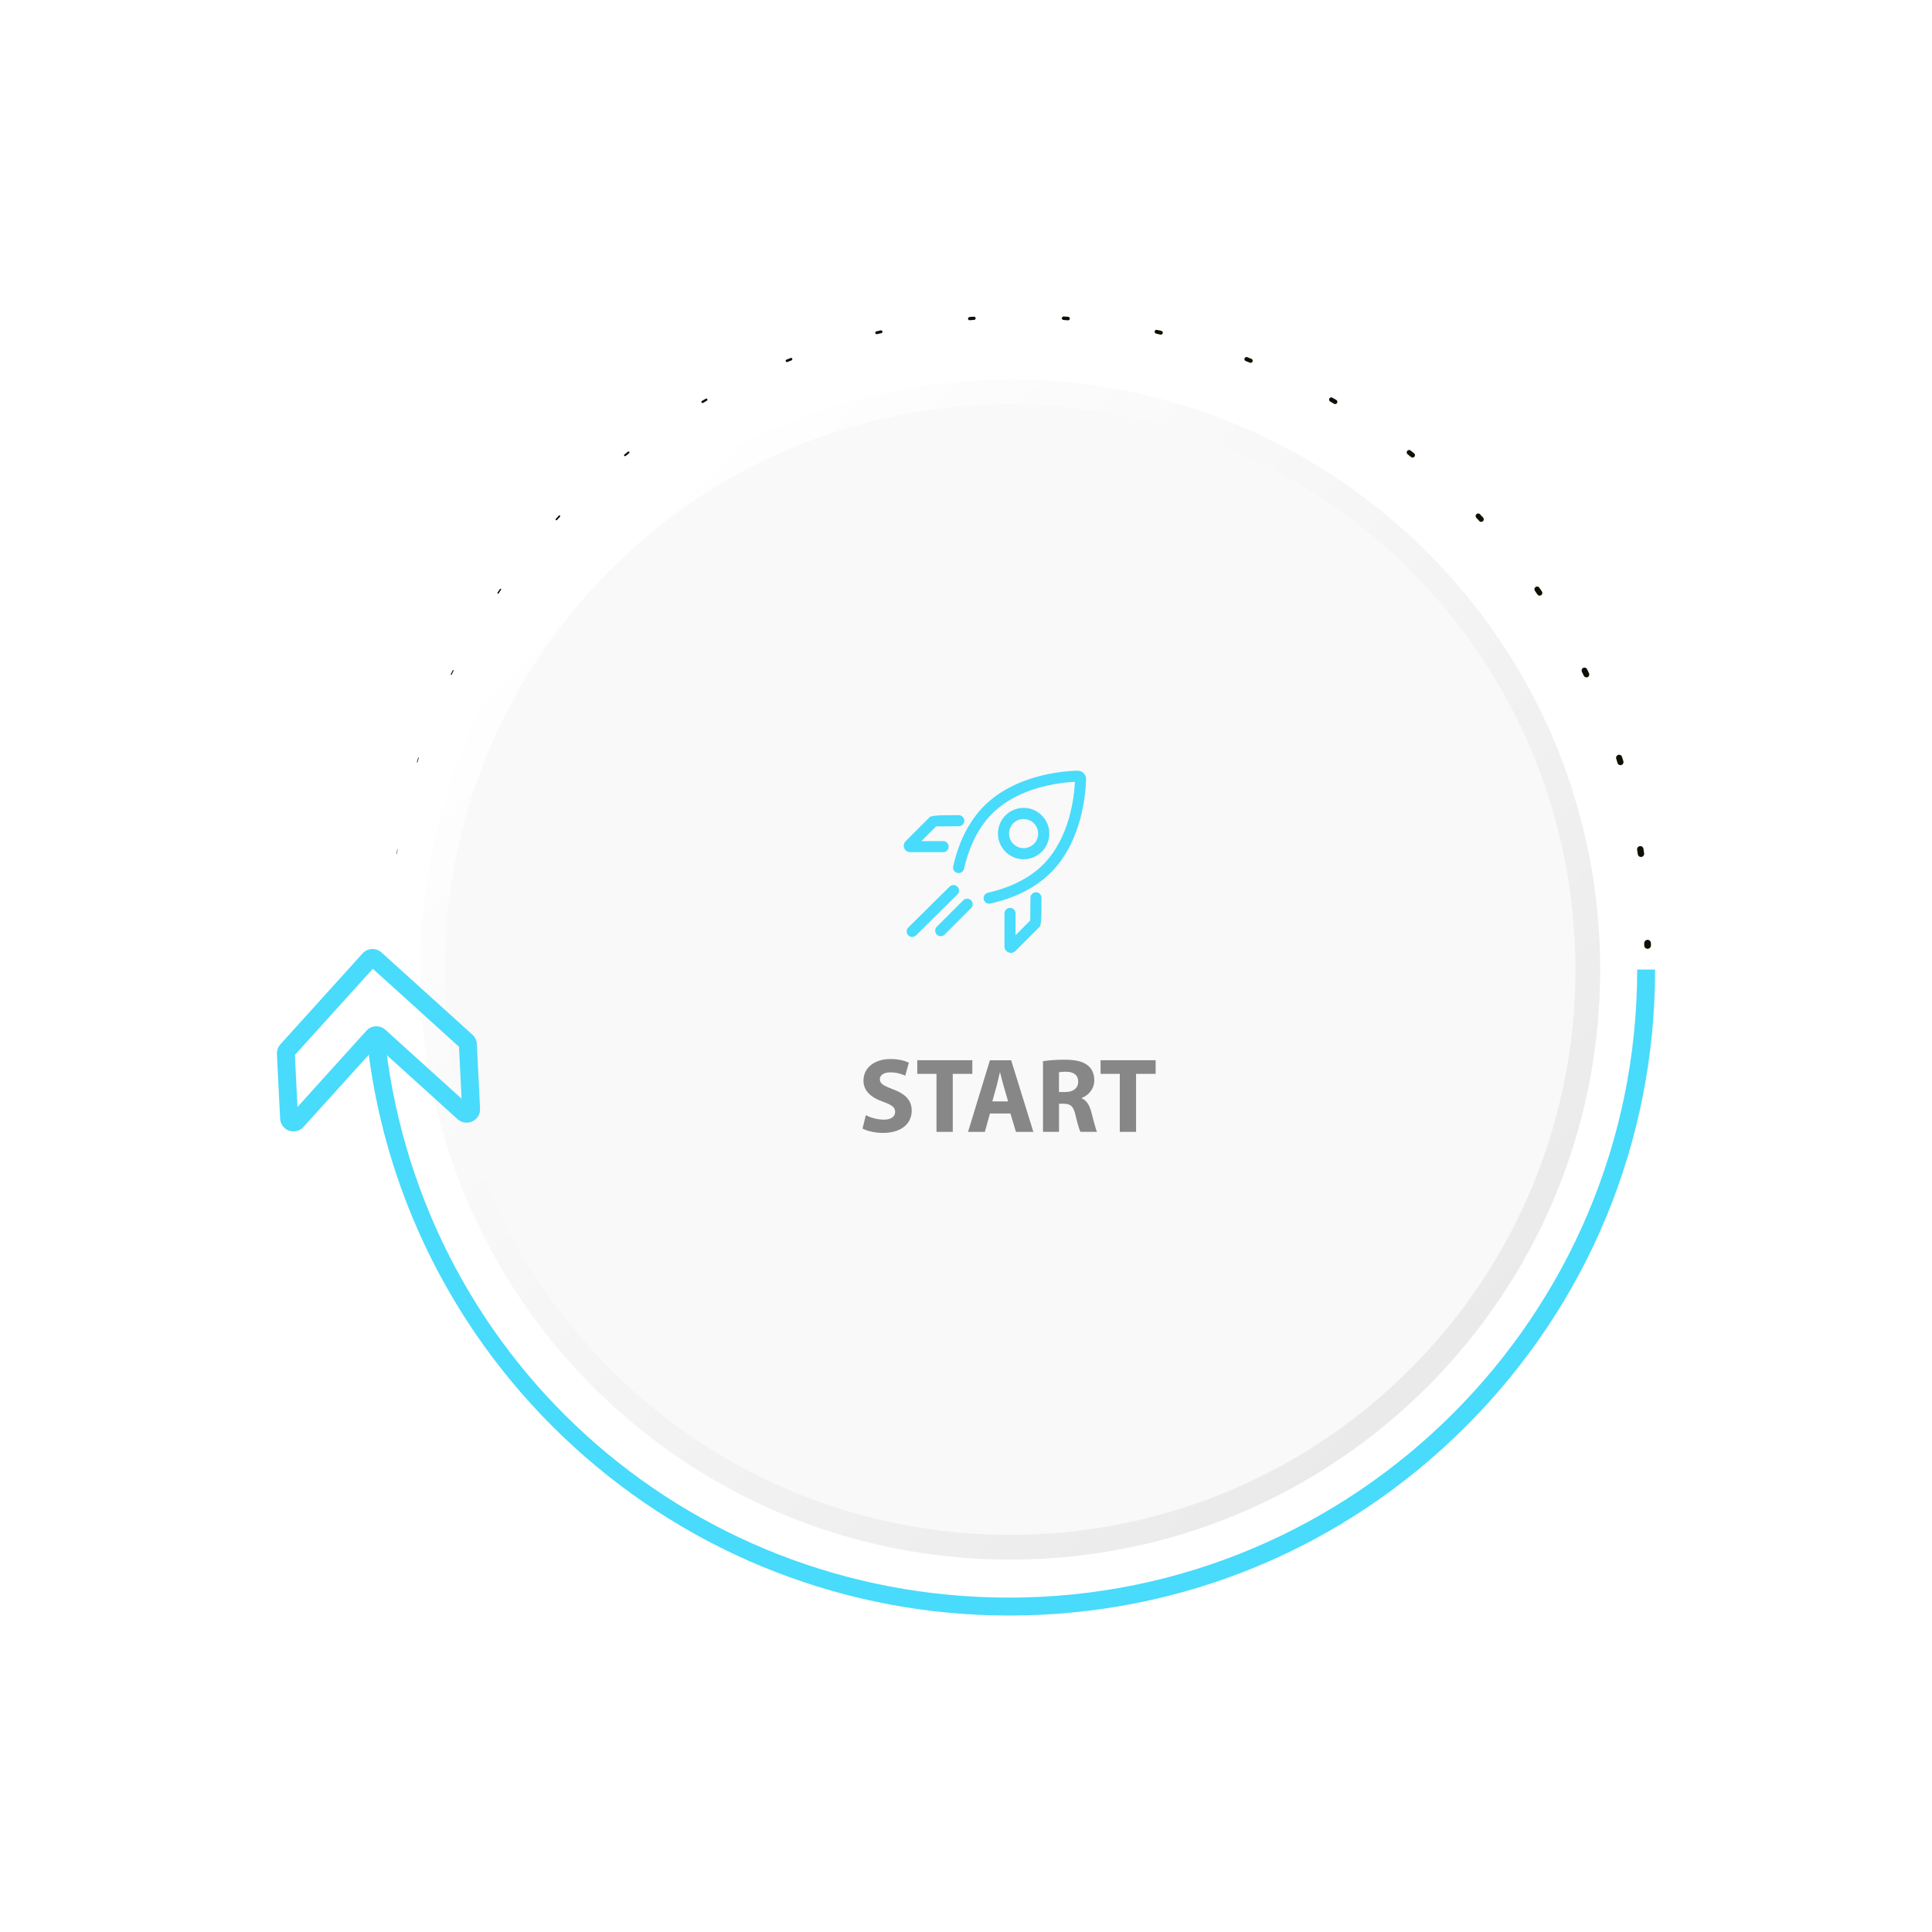
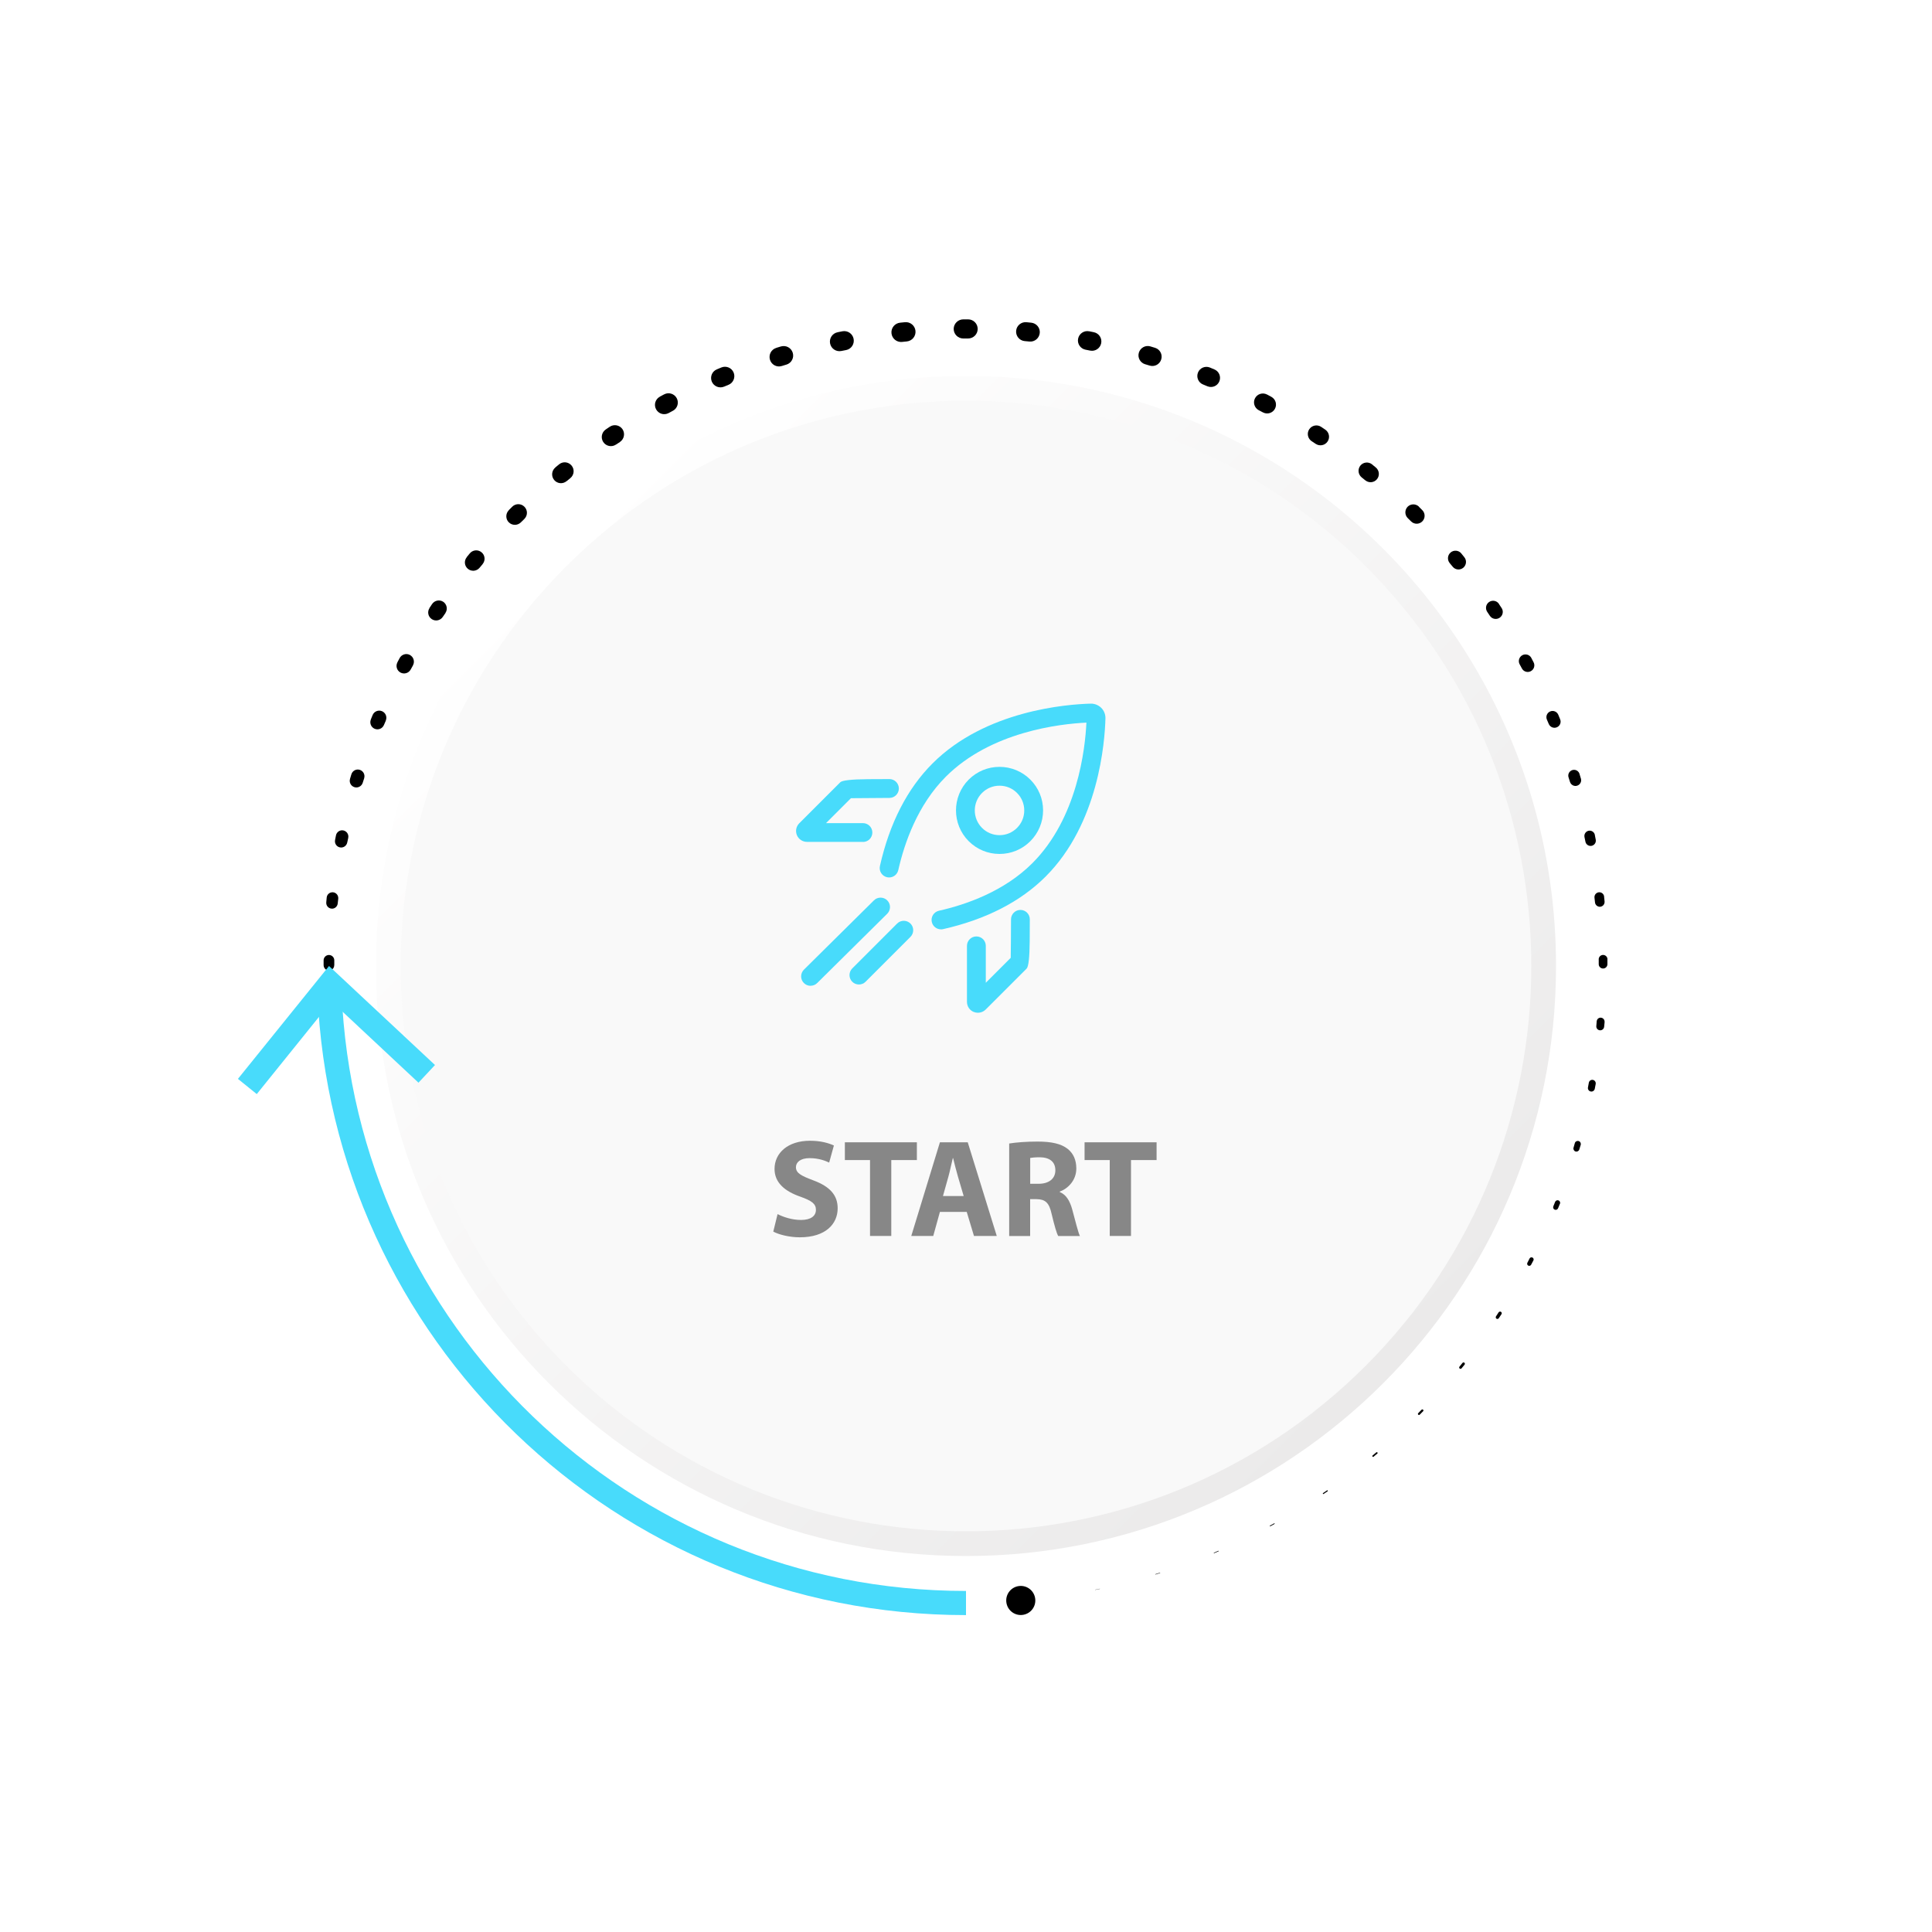
<svg xmlns="http://www.w3.org/2000/svg" id="Layer_1" viewBox="0 0 400 400">
  <defs>
-     <style>.cls-1{fill:url(#linear-gradient);}.cls-2{fill:#f9f9f9;}.cls-3{fill:#0e1101;}.cls-4{fill:#878787;}.cls-5{fill:#48dbfb;}</style>
-     <linearGradient id="linear-gradient" x1="1763.9" y1="114.36" x2="1591.14" y2="287.12" gradientTransform="translate(1886.66) rotate(-180) scale(1 -1)" gradientUnits="userSpaceOnUse">
+     <style>.cls-1{fill:url(#linear-gradient);}.cls-2{fill:#f9f9f9;}.cls-3{fill:#878787;}.cls-4{fill:#48dbfb;}.cls-5{fill:none;stroke:#48dbfb;stroke-miterlimit:10;stroke-width:5px;}</style>
+     <linearGradient id="linear-gradient" x1="453.04" y1="113.62" x2="280.28" y2="286.38" gradientTransform="translate(566.66) rotate(-180) scale(1 -1)" gradientUnits="userSpaceOnUse">
      <stop offset="0" stop-color="#fff" />
      <stop offset="1" stop-color="#ebeaea" />
    </linearGradient>
  </defs>
  <g>
-     <polygon class="cls-3" points="80.76 195.74 80.76 195.28 80.76 195.28 80.76 195.74" />
-     <path class="cls-3" d="M82.1,176.79l.14-.92s.02-.03,.04-.03,.03,.02,.03,.04h0l-.14,.92s-.02,.03-.04,.03c-.02,0-.03-.02-.03-.04Z" />
-     <path class="cls-3" d="M86.31,157.78l.27-.89s.05-.06,.08-.04c.04,.01,.06,.05,.04,.08h0l-.27,.89s-.05,.05-.08,.04c-.03-.01-.05-.05-.04-.08Z" />
-     <path class="cls-3" d="M93.33,139.62l.4-.84s.08-.07,.13-.05,.07,.08,.05,.13h0l-.4,.83s-.08,.07-.13,.05c-.05-.02-.07-.08-.05-.13Z" />
-     <path class="cls-3" d="M102.99,122.72l.52-.77c.04-.06,.12-.08,.19-.04,.06,.04,.08,.12,.04,.19h0l-.52,.77c-.04,.06-.12,.08-.18,.04-.06-.04-.08-.12-.04-.18Z" />
-     <path class="cls-3" d="M115.07,107.43l.63-.68c.06-.07,.17-.07,.24,0s.07,.17,0,.24h0l-.63,.68c-.06,.07-.17,.07-.23,0-.07-.06-.07-.17,0-.23Z" />
-     <path class="cls-3" d="M129.28,94.1l.72-.58c.09-.07,.21-.06,.28,.03s.06,.21-.03,.28h0l-.72,.58c-.09,.07-.21,.06-.28-.03-.07-.09-.05-.21,.03-.28Z" />
-     <path class="cls-3" d="M145.32,83.02l.8-.47c.11-.06,.25-.03,.32,.08,.06,.11,.03,.25-.08,.32h0l-.8,.46c-.11,.06-.25,.03-.32-.08-.06-.11-.03-.25,.08-.32Z" />
-     <path class="cls-3" d="M162.83,74.46l.86-.34c.14-.05,.29,.01,.34,.15,.05,.14-.01,.29-.15,.34h0l-.86,.34c-.14,.05-.29-.01-.34-.15-.05-.14,.01-.29,.15-.34Z" />
-     <path class="cls-3" d="M181.43,68.61l.91-.21c.16-.04,.32,.06,.36,.22,.04,.16-.06,.32-.22,.36h0l-.9,.2c-.16,.04-.32-.06-.36-.22-.04-.16,.06-.32,.22-.36Z" />
-     <path class="cls-3" d="M200.71,65.63l.93-.07c.18-.01,.34,.12,.36,.31,.01,.18-.12,.34-.31,.36h0l-.92,.07h0c-.18,.01-.34-.12-.35-.31-.01-.18,.12-.34,.3-.35Z" />
-     <path class="cls-3" d="M220.22,65.52l.93,.07c.2,.01,.35,.19,.34,.39-.01,.2-.19,.35-.39,.34h0l-.92-.07h0c-.2-.02-.35-.19-.34-.39,.02-.2,.19-.35,.39-.34Z" />
-     <path class="cls-3" d="M239.53,68.3l.91,.2c.21,.05,.35,.26,.3,.48-.05,.21-.26,.35-.48,.3h0l-.9-.21h0c-.21-.05-.35-.26-.3-.48,.05-.21,.26-.35,.47-.3Z" />
-     <path class="cls-3" d="M258.22,73.95l.87,.34c.22,.09,.33,.34,.24,.56-.09,.22-.34,.33-.56,.24h0l-.86-.34h0c-.22-.09-.33-.34-.24-.56,.09-.22,.34-.33,.56-.24Z" />
-     <path class="cls-3" d="M275.85,82.34l.81,.46c.22,.13,.3,.41,.17,.63-.13,.22-.41,.3-.63,.17h0l-.8-.47h0c-.22-.13-.3-.41-.17-.63,.13-.22,.41-.3,.63-.17Z" />
-     <path class="cls-3" d="M292.04,93.27l.73,.58c.22,.17,.25,.48,.08,.7-.17,.22-.48,.25-.7,.08h0l-.72-.58h0c-.21-.17-.25-.49-.08-.7s.48-.25,.7-.08Z" />
-     <path class="cls-3" d="M306.43,106.48l.63,.68c.2,.21,.19,.55-.03,.75-.21,.2-.55,.19-.75-.03h0l-.63-.68h0c-.2-.22-.19-.55,.03-.75,.21-.2,.55-.19,.75,.03Z" />
-     <path class="cls-3" d="M318.7,121.68l.53,.77c.18,.26,.11,.61-.15,.78s-.61,.11-.78-.15h0l-.52-.77h0c-.17-.26-.11-.61,.15-.78s.61-.11,.78,.15Z" />
-     <path class="cls-3" d="M328.58,138.55l.41,.84c.14,.3,.02,.65-.28,.8-.3,.14-.65,.02-.8-.28h0l-.4-.84h0c-.14-.3-.02-.66,.28-.8,.3-.14,.65-.02,.79,.28Z" />
-     <path class="cls-3" d="M335.82,156.71l.28,.89c.1,.33-.08,.69-.42,.79-.33,.1-.69-.08-.79-.42h0l-.27-.89h0c-.1-.34,.08-.69,.42-.79,.33-.1,.68,.08,.78,.41Z" />
-     <path class="cls-3" d="M340.26,175.75l.14,.92c.05,.36-.19,.7-.56,.75-.36,.05-.7-.19-.75-.56h0l-.14-.92h0c-.05-.37,.2-.7,.56-.76,.36-.05,.7,.19,.75,.56Z" />
-     <path class="cls-3" d="M341.81,195.27v.47c0,.38-.31,.7-.69,.7-.38,0-.7-.31-.7-.69h0v-.47h0c0-.39,.31-.7,.69-.7s.69,.31,.69,.69Z" />
+     <polygon points="211.5 331.39 211 331.43 210.99 331.43 211 331.42 211 331.42 211.5 331.38 211.5 331.38 211.5 331.39" />
+     <path d="M199.09,331.92h-.99s-.02-.02-.02-.03c0-.01,.01-.02,.02-.02h.99s.02,.02,.02,.03c0,.01-.01,.02-.02,.02Z" />
+     <path d="M186.21,331.23l-.99-.1s-.04-.02-.04-.05c0-.02,.02-.04,.05-.04h0l.99,.11s.04,.02,.04,.05c0,.02-.02,.04-.05,.04Z" />
+     <path d="M173.45,329.28l-.97-.2s-.05-.04-.05-.07c0-.03,.04-.05,.07-.05h0l.97,.2s.05,.04,.05,.07c0,.03-.04,.05-.07,.05Z" />
+     <path d="M160.95,326.09l-.95-.3s-.07-.06-.05-.1c.01-.04,.06-.07,.1-.05h0l.94,.3s.07,.06,.05,.1c-.01,.04-.06,.06-.1,.05Z" />
+     <path d="M148.81,321.7l-.92-.39c-.06-.03-.09-.1-.07-.16,.03-.06,.1-.09,.16-.07h0l.91,.39c.06,.03,.09,.1,.06,.16-.03,.06-.1,.09-.16,.06Z" />
+     <path d="M137.15,316.16l-.87-.47c-.09-.05-.12-.16-.07-.24,.05-.09,.16-.12,.24-.07h0l.87,.48c.09,.05,.12,.15,.07,.24-.05,.08-.15,.12-.24,.07Z" />
+     <path d="M126.08,309.5l-.82-.56c-.11-.07-.14-.22-.06-.33,.07-.11,.22-.14,.33-.06h0l.82,.56c.11,.07,.13,.22,.06,.32-.07,.11-.22,.13-.32,.06Z" />
+     <path d="M115.7,301.8l-.77-.63c-.12-.1-.14-.29-.04-.41,.1-.12,.29-.14,.41-.04h0l.76,.64c.12,.1,.14,.28,.04,.4-.1,.12-.28,.14-.4,.04Z" />
+     <path d="M106.1,293.14l-.7-.7c-.14-.14-.14-.38,0-.52,.14-.14,.38-.14,.52,0h0l.69,.72c.14,.14,.14,.37,0,.51-.14,.14-.37,.14-.51,0Z" />
+     <path d="M97.38,283.58l-.63-.77c-.16-.2-.13-.49,.06-.65,.2-.16,.49-.13,.65,.06h0l.62,.78c.16,.19,.13,.48-.07,.64-.19,.16-.48,.13-.64-.06Z" />
+     <path d="M89.62,273.22l-.55-.83c-.17-.25-.1-.6,.15-.77s.6-.1,.77,.15h0l.54,.84c.17,.25,.1,.59-.15,.76-.25,.16-.59,.09-.75-.15Z" />
+     <path d="M82.91,262.13l-.47-.88c-.17-.31-.05-.7,.26-.87,.31-.17,.7-.05,.87,.26h0l.45,.89c.16,.31,.04,.7-.27,.86-.31,.16-.69,.04-.86-.26Z" />
+     <path d="M77.31,250.44l-.38-.92c-.16-.38,.02-.81,.4-.96,.38-.16,.81,.02,.96,.4h0l.36,.93h0c.15,.38-.03,.8-.41,.95-.37,.15-.79-.03-.94-.4Z" />
+     <path d="M72.9,238.24l-.29-.96c-.13-.44,.11-.9,.55-1.03,.44-.13,.9,.11,1.03,.55h0v.02l.28,.95h0c.13,.44-.13,.9-.56,1.02-.43,.12-.88-.12-1.01-.55Z" />
+     <path d="M69.69,225.66l-.2-.98c-.1-.5,.22-.98,.72-1.08,.5-.1,.98,.22,1.08,.72h0v.02l.18,.97h0c.09,.5-.24,.98-.73,1.07-.49,.09-.97-.23-1.06-.72Z" />
+     <path d="M67.73,212.81l-.1-1c-.06-.56,.35-1.05,.91-1.11,.56-.06,1.05,.35,1.11,.91h0v.02l.09,.98h0c.05,.56-.36,1.05-.92,1.1-.55,.05-1.03-.36-1.09-.9Z" />
+     <path d="M67,199.83v-1c0-.61,.49-1.11,1.1-1.11,.61,0,1.11,.49,1.11,1.1h0v1.01h-.01c0,.62-.5,1.1-1.11,1.1-.6,0-1.08-.5-1.09-1.1Z" />
+     <path d="M67.55,186.82l.09-1c.06-.66,.65-1.14,1.31-1.08,.66,.06,1.14,.65,1.08,1.31h0v.03l-.11,.98h0c-.07,.66-.66,1.14-1.31,1.06-.65-.07-1.12-.65-1.06-1.3Z" />
+     <path d="M69.37,173.93l.19-.98c.14-.7,.82-1.16,1.52-1.02,.7,.14,1.16,.82,1.02,1.52h0v.03l-.21,.96h0c-.15,.7-.83,1.15-1.52,1-.69-.14-1.13-.82-1-1.5Z" />
+     <path d="M72.46,161.27l.29-.96c.22-.73,.99-1.15,1.72-.93,.73,.22,1.15,.99,.93,1.72h0v.03l-.3,.93h0c-.23,.73-1,1.14-1.73,.91-.72-.23-1.12-.99-.9-1.71Z" />
+     <path d="M76.77,148.97l.38-.93c.31-.75,1.17-1.11,1.93-.8,.75,.31,1.11,1.17,.8,1.93h0v.03l-.39,.9h0c-.32,.76-1.18,1.1-1.93,.78-.74-.32-1.08-1.17-.78-1.91Z" />
+     <path d="M82.27,137.14l.47-.89c.41-.76,1.36-1.06,2.12-.65,.76,.41,1.06,1.36,.65,2.12h0v.03l-.48,.86h0c-.42,.77-1.36,1.04-2.12,.63-.75-.41-1.03-1.35-.63-2.1Z" />
+     <path d="M88.9,125.9l.56-.84c.51-.76,1.54-.97,2.3-.47,.76,.51,.97,1.54,.47,2.3h0v.03l-.56,.81h0c-.52,.76-1.54,.96-2.3,.44-.75-.51-.94-1.53-.44-2.28Z" />
+     <path d="M96.62,115.36l.64-.78c.6-.74,1.69-.85,2.43-.24,.74,.6,.85,1.69,.24,2.43h0v.02l-.63,.75h0c-.61,.74-1.69,.84-2.43,.23-.73-.61-.83-1.68-.23-2.41Z" />
+     <path d="M105.34,105.62l.71-.71c.69-.7,1.82-.7,2.52,0s.7,1.82,0,2.52h-.01v.02l-.71,.69h0c-.7,.7-1.82,.69-2.51,0-.69-.69-.68-1.81,0-2.5Z" />
+     <path d="M114.97,96.78l.78-.64c.78-.65,1.94-.54,2.59,.25,.65,.78,.54,1.94-.25,2.59h-.01v.02l-.77,.62h-.01c-.79,.65-1.94,.53-2.58-.26-.63-.78-.52-1.93,.26-2.57Z" />
+     <path d="M125.42,88.91l.83-.56c.87-.58,2.04-.35,2.63,.51,.58,.87,.35,2.04-.51,2.63h-.01v.02l-.83,.54h-.01c-.87,.58-2.04,.34-2.62-.53-.57-.87-.34-2.03,.52-2.61Z" />
+     <path d="M136.61,82.12l.89-.47c.94-.5,2.1-.15,2.61,.79,.5,.94,.15,2.1-.79,2.61h-.02l-.86,.47h-.01c-.94,.51-2.1,.15-2.6-.79-.5-.94-.15-2.1,.79-2.6Z" />
+     <path d="M148.42,76.47l.93-.39c.99-.41,2.13,.06,2.54,1.05,.41,.99-.06,2.13-1.05,2.54h-.02l-.9,.38h-.01c-.99,.41-2.13-.06-2.54-1.05-.41-.99,.06-2.13,1.05-2.53Z" />
+     <path d="M160.72,72.02l.96-.29c1.04-.31,2.13,.27,2.45,1.31s-.27,2.13-1.31,2.45h-.02l-.94,.29h-.01c-1.04,.32-2.13-.27-2.44-1.31-.31-1.04,.27-2.13,1.31-2.44Z" />
+     <path d="M173.41,68.79l.99-.2c1.07-.21,2.12,.48,2.33,1.56s-.48,2.12-1.56,2.33h-.02l-.96,.19h-.01c-1.07,.21-2.11-.49-2.32-1.56-.21-1.07,.48-2.11,1.56-2.32Z" />
+     <path d="M186.35,66.81l1-.1c1.1-.11,2.08,.69,2.19,1.79,.11,1.1-.69,2.08-1.79,2.19h-.01l-.97,.1h-.01c-1.1,.11-2.08-.69-2.19-1.79-.11-1.1,.69-2.08,1.79-2.19h0Z" />
+     <path d="M199.43,66.12h1.01c1.09,0,1.98,.89,1.98,1.98,0,1.09-.89,1.98-1.98,1.98h-1c-1.09,0-1.98-.88-1.99-1.97,0-1.09,.88-1.98,1.98-1.99h0Z" />
+     <path d="M212.51,66.71l1,.1c1.08,.11,1.87,1.07,1.76,2.14-.11,1.08-1.07,1.87-2.14,1.76h0l-.97-.09h-.01c-1.08-.1-1.87-1.06-1.77-2.14,.1-1.08,1.06-1.87,2.14-1.77h0Z" />
+     <path d="M225.47,68.58l.99,.2c1.05,.21,1.74,1.23,1.53,2.28s-1.23,1.74-2.28,1.53h0l-.96-.19h-.01c-1.05-.21-1.74-1.23-1.53-2.28,.21-1.05,1.23-1.74,2.28-1.53h0Z" />
+     <path d="M238.18,71.72l.96,.29c1.02,.31,1.59,1.38,1.28,2.4s-1.38,1.59-2.4,1.28h0l-.93-.28h-.01c-1.02-.31-1.6-1.38-1.29-2.4,.31-1.02,1.38-1.6,2.4-1.29h0Z" />
+     <path d="M250.51,76.1l.93,.39c.96,.4,1.41,1.51,1.01,2.47-.4,.96-1.49,1.41-2.45,1.02h-.01l-.91-.38h-.01c-.97-.4-1.43-1.5-1.04-2.47,.39-.97,1.5-1.43,2.46-1.04h.02Z" />
+     <path d="M262.33,81.68l.89,.48c.89,.48,1.22,1.59,.74,2.48-.48,.88-1.58,1.22-2.46,.75h-.01l-.87-.46h-.01c-.9-.48-1.24-1.59-.77-2.48,.47-.9,1.58-1.24,2.48-.77h.01Z" />
+     <path d="M273.55,88.39l.83,.56c.81,.55,1.03,1.65,.48,2.46-.54,.81-1.64,1.03-2.45,.49h-.01l-.82-.55h-.01c-.82-.55-1.05-1.65-.51-2.47s1.64-1.05,2.46-.51h.01Z" />
+     <path d="M284.07,96.15l.78,.64c.73,.6,.84,1.69,.24,2.42-.6,.73-1.67,.84-2.41,.24h-.01l-.76-.62h0c-.74-.61-.85-1.69-.26-2.43s1.68-.85,2.42-.26h.01Z" />
+     <path d="M293.76,104.91l.71,.71c.64,.64,.64,1.69,0,2.33-.64,.64-1.67,.64-2.31,.01h0l-.7-.69h0c-.65-.65-.66-1.69-.03-2.35,.64-.65,1.69-.66,2.34-.03l.02,.02Z" />
+     <path d="M302.54,114.58l.63,.78c.54,.66,.44,1.64-.22,2.19-.66,.54-1.63,.45-2.17-.2h0l-.63-.76h0c-.55-.67-.47-1.65,.19-2.21,.66-.55,1.64-.47,2.2,.19v.02Z" />
+     <path d="M310.33,125.04l.56,.84c.45,.67,.26,1.58-.41,2.02-.67,.44-1.56,.27-2.01-.39h0l-.55-.82h0c-.46-.68-.29-1.59,.38-2.05,.67-.46,1.58-.29,2.04,.38v.02Z" />
+     <path d="M317.04,136.22l.47,.89c.35,.67,.1,1.49-.57,1.85-.66,.35-1.48,.11-1.84-.55h0l-.47-.87h0c-.37-.67-.12-1.51,.54-1.88,.67-.37,1.5-.12,1.87,.54v.02Z" />
+     <path d="M322.63,147.99l.38,.93c.27,.65-.04,1.4-.69,1.66-.65,.27-1.38-.04-1.66-.68h0l-.39-.91h0c-.28-.66,.02-1.41,.67-1.69s1.4,.02,1.68,.67v.02Z" />
+     <path d="M327.02,160.24l.29,.96c.19,.63-.17,1.28-.79,1.47-.62,.19-1.27-.16-1.47-.78h0l-.3-.95h0c-.2-.63,.15-1.3,.78-1.5s1.29,.15,1.49,.78v.02Z" />
+     <path d="M330.19,172.86l.19,.98c.12,.59-.27,1.16-.86,1.28-.58,.11-1.15-.26-1.27-.84h0l-.2-.97h0c-.12-.6,.25-1.18,.85-1.31,.59-.12,1.17,.25,1.3,.85v.02Z" />
+     <path d="M332.11,185.64l.1,1c.05,.55-.35,1.03-.89,1.09-.54,.05-1.03-.34-1.09-.88h0l-.11-.99h0c-.06-.56,.33-1.05,.89-1.12,.55-.06,1.05,.33,1.11,.89h0Z" />
+     <path d="M332.8,198.62v1c0,.5-.4,.9-.9,.9-.49,0-.9-.4-.9-.89h0v-.99h-.01c0-.51,.39-.92,.9-.93,.5,0,.92,.39,.92,.9h0Z" />
+     <path d="M332.22,211.59l-.1,.99c-.04,.45-.44,.77-.89,.73-.44-.04-.77-.43-.73-.87h0l.08-.99h0c.04-.46,.43-.79,.88-.75s.78,.43,.75,.88h0Z" />
+     <path d="M330.37,224.44l-.19,.98c-.08,.39-.45,.64-.84,.56-.39-.08-.64-.45-.57-.83h0l.18-.98h0c.07-.4,.45-.66,.84-.59,.39,.07,.65,.45,.58,.84h0Z" />
+     <path d="M327.27,237.03l-.29,.95c-.1,.33-.45,.52-.78,.42-.33-.1-.51-.45-.42-.77l.27-.95c.09-.34,.44-.53,.78-.44,.34,.09,.53,.44,.44,.78h0Z" />
+     <path d="M322.96,249.24l-.38,.92c-.11,.27-.42,.4-.69,.29-.27-.11-.4-.42-.29-.69l.37-.92c.11-.28,.42-.41,.7-.31,.28,.11,.41,.42,.31,.7h0Z" />
+     <path d="M317.47,260.97l-.47,.88c-.11,.21-.38,.29-.59,.18-.21-.11-.29-.38-.18-.59l.45-.88c.11-.22,.38-.31,.6-.2,.22,.11,.31,.38,.2,.6h0Z" />
+     <path d="M310.86,272.09l-.55,.83c-.11,.16-.32,.2-.48,.1-.16-.1-.2-.32-.1-.48l.54-.83c.1-.16,.32-.21,.49-.11,.16,.1,.21,.32,.11,.49h0Z" />
+     <path d="M303.23,282.53l-.63,.77c-.1,.12-.27,.14-.39,.04-.12-.1-.14-.27-.04-.39l.62-.77c.1-.12,.27-.14,.39-.05,.12,.1,.14,.27,.05,.39h0Z" />
+     <path d="M294.64,292.18l-.7,.71c-.09,.09-.23,.09-.31,0-.09-.09-.09-.23,0-.31l.69-.71c.09-.09,.23-.09,.32,0,.09,.09,.09,.23,0,.32h0Z" />
+     <path d="M285.15,300.95l-.76,.64c-.07,.06-.17,.05-.23-.02-.06-.07-.05-.17,.02-.23l.76-.64c.07-.06,.18-.05,.24,.02,.06,.07,.05,.18-.02,.24h0Z" />
+     <path d="M274.86,308.75l-.82,.56c-.05,.03-.12,.02-.15-.03-.03-.05-.02-.12,.03-.15l.82-.56c.05-.04,.12-.02,.16,.03,.04,.05,.02,.12-.03,.16h0Z" />
+     <path d="M263.87,315.52l-.87,.48s-.08,0-.1-.03c-.02-.04,0-.08,.03-.1l.87-.48s.08,0,.1,.03c.02,.04,0,.08-.03,.1h0Z" />
+     <path d="M252.28,321.18l-.91,.39s-.06,0-.07-.03c-.01-.03,0-.06,.03-.07l.91-.39s.06,0,.08,.03c.01,.03,0,.06-.03,.08h0Z" />
+     <path d="M240.19,325.68l-.95,.3s-.04,0-.05-.02c0-.02,0-.04,.02-.05l.95-.3s.04,0,.05,.02c0,.02,0,.04-.02,.05h0Z" />
+     <path d="M227.71,328.97l-.97,.2s-.02,0-.02-.01c0-.01,0-.02,.01-.02l.97-.21s.02,0,.02,.02c0,.01,0,.02-.02,.02h0Z" />
+     <polygon points="214.84 331.05 214.34 331.1 214.84 331.05 214.84 331.05" />
+     <path d="M211.09,328.36c1.66-.14,3.11,1.09,3.25,2.75,.14,1.66-1.09,3.11-2.75,3.25-1.66,.14-3.11-1.09-3.25-2.75-.14-1.66,1.09-3.11,2.75-3.25Z" />
  </g>
-   <path class="cls-1" d="M86.98,200.74c0,67.47,54.69,122.16,122.16,122.16s122.16-54.69,122.16-122.16c0-47.78-27.43-89.15-67.41-109.23-8.38-4.21-17.31-7.48-26.65-9.68-9.02-2.13-18.43-3.25-28.1-3.25-67.47,0-122.16,54.69-122.16,122.16Z" />
-   <circle class="cls-2" cx="209.14" cy="200.74" r="117.04" transform="translate(-80.69 206.68) rotate(-45)" />
-   <path class="cls-5" d="M208.94,334.48c-33.48,0-65.51-12.43-90.2-35-24.53-22.42-39.78-52.91-42.93-85.86l3.69-.35c6.4,66.99,62.05,117.5,129.43,117.5,71.7,0,130.03-58.33,130.03-130.03h3.71c0,35.72-13.91,69.31-39.17,94.57-25.26,25.26-58.84,39.17-94.57,39.17Z" />
-   <path class="cls-5" d="M60.78,234.25c-.31,0-.63-.05-.94-.16-1.06-.38-1.79-1.35-1.84-2.48l-.67-13.38c-.04-.73,.22-1.46,.72-2.01l17.01-18.82c.5-.55,1.18-.88,1.92-.91,.75-.04,1.45,.22,2.01,.71l18.82,17.02c.55,.5,.88,1.18,.91,1.92l.67,13.38c.06,1.13-.57,2.17-1.59,2.65-1.02,.48-2.22,.31-3.06-.45l-16.75-15.16-15.15,16.76c-.54,.6-1.29,.92-2.06,.92Zm.27-15.82l.54,10.76,14.27-15.79c.5-.55,1.18-.88,1.92-.91,.74-.04,1.45,.22,2.01,.71l15.78,14.28-.54-10.76-17.84-16.14-16.14,17.84Z" />
+   <path class="cls-1" d="M77.84,200c0,67.47,54.69,122.16,122.16,122.16s122.16-54.69,122.16-122.16c0-47.78-27.43-89.15-67.41-109.23-8.38-4.21-17.31-7.48-26.65-9.68-9.02-2.13-18.43-3.25-28.1-3.25-67.47,0-122.16,54.69-122.16,122.16Z" />
+   <circle class="cls-2" cx="200" cy="200" r="117.04" transform="translate(-82.84 200) rotate(-45)" />
  <g>
-     <path class="cls-4" d="M179.26,230.89c.9,.46,2.29,.92,3.72,.92,1.54,0,2.35-.64,2.35-1.61s-.7-1.45-2.49-2.09c-2.46-.86-4.07-2.22-4.07-4.38,0-2.53,2.11-4.47,5.61-4.47,1.67,0,2.91,.35,3.79,.75l-.75,2.71c-.59-.29-1.65-.7-3.1-.7s-2.16,.66-2.16,1.43c0,.95,.84,1.36,2.75,2.09,2.62,.97,3.85,2.33,3.85,4.42,0,2.49-1.91,4.6-5.98,4.6-1.69,0-3.37-.44-4.2-.9l.68-2.77Z" />
-     <path class="cls-4" d="M193.89,222.33h-3.98v-2.82h11.4v2.82h-4.05v12.01h-3.37v-12.01Z" />
-     <path class="cls-4" d="M204.96,230.54l-1.06,3.81h-3.48l4.53-14.83h4.4l4.6,14.83h-3.61l-1.14-3.81h-4.25Zm3.76-2.51l-.92-3.15c-.26-.88-.53-1.98-.75-2.86h-.04c-.22,.88-.44,2-.68,2.86l-.88,3.15h3.28Z" />
-     <path class="cls-4" d="M215.93,219.71c1.08-.18,2.68-.31,4.47-.31,2.2,0,3.74,.33,4.8,1.17,.88,.7,1.36,1.74,1.36,3.1,0,1.89-1.34,3.19-2.62,3.65v.07c1.03,.42,1.61,1.41,1.98,2.77,.46,1.67,.92,3.61,1.21,4.18h-3.43c-.24-.42-.59-1.63-1.03-3.45-.4-1.85-1.03-2.35-2.4-2.38h-1.01v5.83h-3.32v-14.63Zm3.32,6.38h1.32c1.67,0,2.66-.84,2.66-2.13,0-1.36-.92-2.05-2.46-2.07-.81,0-1.28,.07-1.52,.11v4.09Z" />
-     <path class="cls-4" d="M231.84,222.33h-3.98v-2.82h11.4v2.82h-4.05v12.01h-3.37v-12.01Z" />
+     <path class="cls-3" d="M160.99,251.37c1.18,.6,2.99,1.21,4.86,1.21,2.02,0,3.08-.83,3.08-2.1s-.92-1.9-3.25-2.73c-3.22-1.12-5.32-2.91-5.32-5.73,0-3.31,2.76-5.84,7.34-5.84,2.19,0,3.8,.46,4.95,.98l-.98,3.54c-.78-.37-2.16-.92-4.06-.92s-2.82,.86-2.82,1.87c0,1.24,1.09,1.78,3.6,2.73,3.42,1.27,5.04,3.05,5.04,5.78,0,3.25-2.5,6.01-7.83,6.01-2.22,0-4.4-.58-5.5-1.18l.89-3.63Z" />
+     <path class="cls-3" d="M180.13,240.18h-5.21v-3.68h14.91v3.68h-5.3v15.71h-4.4v-15.71Z" />
+     <path class="cls-3" d="M194.6,250.91l-1.38,4.98h-4.55l5.93-19.39h5.76l6.01,19.39h-4.72l-1.5-4.98h-5.55Zm4.92-3.28l-1.21-4.11c-.34-1.15-.69-2.59-.98-3.74h-.06c-.29,1.15-.58,2.62-.89,3.74l-1.15,4.11h4.29Z" />
+     <path class="cls-3" d="M208.95,236.75c1.41-.23,3.51-.4,5.84-.4,2.88,0,4.89,.43,6.27,1.52,1.15,.92,1.78,2.27,1.78,4.06,0,2.47-1.76,4.17-3.43,4.78v.09c1.35,.55,2.1,1.84,2.59,3.63,.6,2.19,1.21,4.72,1.58,5.47h-4.49c-.32-.55-.78-2.13-1.35-4.52-.52-2.42-1.35-3.08-3.14-3.11h-1.32v7.63h-4.34v-19.14Zm4.34,8.34h1.73c2.19,0,3.48-1.09,3.48-2.79,0-1.78-1.21-2.68-3.22-2.7-1.07,0-1.67,.09-1.99,.14v5.35Z" />
+     <path class="cls-3" d="M229.76,240.18h-5.21v-3.68h14.91v3.68h-5.3v15.71h-4.4v-15.71Z" />
  </g>
  <g>
-     <path class="cls-5" d="M204.79,187.1c-.52,0-1-.36-1.12-.9-.14-.62,.25-1.23,.87-1.37,3.3-.74,7.96-2.36,11.41-5.81,5.5-5.5,6.44-13.92,6.6-17.15-3.23,.15-11.65,1.1-17.15,6.6-3.45,3.45-5.06,8.11-5.81,11.4-.14,.62-.75,1.01-1.37,.87-.62-.14-1.01-.75-.87-1.37,1.18-5.23,3.34-9.44,6.42-12.52,6.47-6.47,16.4-7.22,19.29-7.29,.48-.01,.95,.17,1.29,.51,.34,.34,.53,.81,.51,1.29-.08,2.89-.82,12.83-7.29,19.29-3.08,3.08-7.3,5.24-12.52,6.42-.09,.02-.17,.03-.25,.03Z" />
-     <path class="cls-5" d="M188.87,193.99c-.3,0-.59-.11-.82-.34-.45-.45-.44-1.18,0-1.62l8.55-8.46c.45-.45,1.18-.44,1.62,0,.45,.45,.44,1.18,0,1.62l-8.55,8.46c-.22,.22-.52,.33-.81,.33Z" />
-     <path class="cls-5" d="M194.77,193.83c-.29,0-.59-.11-.81-.34-.45-.45-.45-1.18,0-1.62l5.47-5.47c.45-.45,1.18-.45,1.62,0,.45,.45,.45,1.18,0,1.62l-5.47,5.47c-.22,.22-.52,.34-.81,.34Z" />
-     <path class="cls-5" d="M211.93,177.9c-1.42,0-2.75-.55-3.76-1.56-2.07-2.07-2.07-5.44,0-7.52,1-1,2.34-1.56,3.76-1.56s2.75,.55,3.76,1.56c1,1,1.56,2.34,1.56,3.76s-.55,2.75-1.56,3.76h0c-1,1-2.34,1.56-3.76,1.56Zm0-8.33c-.81,0-1.56,.31-2.13,.88-1.18,1.18-1.18,3.09,0,4.27,.57,.57,1.33,.88,2.13,.88s1.56-.31,2.13-.88h0c.57-.57,.88-1.33,.88-2.13s-.31-1.56-.88-2.13c-.57-.57-1.33-.88-2.13-.88Z" />
-     <path class="cls-5" d="M209.29,197.28c-.17,0-.35-.03-.51-.1-.5-.21-.82-.69-.82-1.23v-6.83c0-.63,.51-1.15,1.15-1.15s1.15,.51,1.15,1.15v4.5l3.04-3.04c.02-.85,.03-2.87,.04-4.71,0-.63,.52-1.14,1.15-1.14h0c.63,0,1.15,.52,1.14,1.15,0,0,0,1.29-.01,2.59q-.02,3.06-.38,3.42l-5,5c-.26,.26-.59,.39-.94,.39Zm4.32-7.02h0Z" />
-     <path class="cls-5" d="M195.27,176.43h-6.83c-.54,0-1.02-.32-1.23-.82-.21-.5-.09-1.07,.29-1.45l5-5q.35-.35,3.41-.38c1.3,0,2.59-.01,2.59-.01h0c.63,0,1.15,.51,1.15,1.14,0,.63-.51,1.15-1.14,1.15-1.83,0-3.86,.02-4.71,.04l-3.04,3.04h4.5c.63,0,1.15,.51,1.15,1.15s-.51,1.15-1.15,1.15Z" />
+     <path class="cls-4" d="M194.82,192.41c-.89,0-1.69-.61-1.9-1.52-.24-1.05,.42-2.09,1.47-2.33,5.6-1.26,13.5-4,19.35-9.85,9.33-9.33,10.93-23.61,11.19-29.1-5.49,.26-19.77,1.86-29.1,11.19-5.85,5.85-8.59,13.75-9.85,19.35-.24,1.05-1.28,1.71-2.33,1.47-1.05-.24-1.71-1.28-1.47-2.33,2-8.87,5.67-16.02,10.9-21.24,10.97-10.97,27.82-12.24,32.73-12.37,.81-.02,1.61,.3,2.19,.87,.58,.58,.89,1.37,.87,2.19-.13,4.9-1.4,21.76-12.37,32.73-5.23,5.23-12.38,8.89-21.25,10.9-.14,.03-.29,.05-.43,.05Z" />
+     <path class="cls-4" d="M167.81,204.1c-.5,0-1-.19-1.38-.58-.76-.76-.75-2,.01-2.76l14.5-14.35c.76-.76,2-.75,2.76,.01,.76,.76,.75,2-.01,2.76l-14.5,14.35c-.38,.38-.88,.56-1.37,.56Z" />
+     <path class="cls-4" d="M177.83,203.83c-.5,0-1-.19-1.38-.57-.76-.76-.76-1.99,0-2.76l9.29-9.29c.76-.76,1.99-.76,2.76,0,.76,.76,.76,1.99,0,2.76l-9.29,9.29c-.38,.38-.88,.57-1.38,.57Z" />
+     <path class="cls-4" d="M206.94,176.8c-2.41,0-4.67-.94-6.38-2.64-3.51-3.52-3.51-9.23,0-12.75,1.7-1.7,3.97-2.64,6.38-2.64s4.67,.94,6.38,2.64c1.7,1.7,2.64,3.97,2.64,6.37s-.94,4.67-2.64,6.38h0c-1.7,1.7-3.97,2.64-6.37,2.64Zm0-14.13c-1.37,0-2.65,.53-3.62,1.5-2,2-2,5.24,0,7.24,.97,.97,2.25,1.5,3.62,1.5s2.65-.53,3.62-1.5h0c.97-.97,1.5-2.25,1.5-3.62s-.53-2.65-1.5-3.62c-.97-.97-2.25-1.5-3.62-1.5Z" />
+     <path class="cls-4" d="M202.46,209.68c-.29,0-.59-.06-.87-.17-.85-.35-1.39-1.17-1.39-2.09v-11.59c0-1.08,.87-1.95,1.95-1.95s1.95,.87,1.95,1.95v7.64l5.16-5.16c.03-1.44,.05-4.88,.06-7.98,0-1.07,.88-1.94,1.95-1.94h0c1.08,0,1.95,.88,1.94,1.96,0,0,0,2.19-.02,4.39q-.04,5.2-.64,5.8l-8.48,8.48c-.43,.43-1.01,.66-1.6,.66Zm7.33-11.91h0Z" />
+     <path class="cls-4" d="M178.67,174.3h-11.59c-.92,0-1.74-.55-2.09-1.39-.35-.85-.16-1.81,.49-2.46l8.49-8.49q.6-.6,5.79-.64c2.2-.02,4.39-.02,4.39-.02h0c1.07,0,1.94,.87,1.95,1.94,0,1.08-.87,1.95-1.94,1.96-3.11,.01-6.55,.04-7.98,.06l-5.16,5.16h7.64c1.08,0,1.95,.87,1.95,1.95s-.87,1.95-1.95,1.95Z" />
+   </g>
+   <g>
+     <path class="cls-5" d="M200,331.89c-71.02,0-128.93-56.14-131.78-126.46" />
+     <polygon class="cls-4" points="90.06 220.5 86.64 224.16 68.63 207.32 53.16 226.52 49.26 223.37 68.12 200 90.06 220.5" />
  </g>
</svg>
